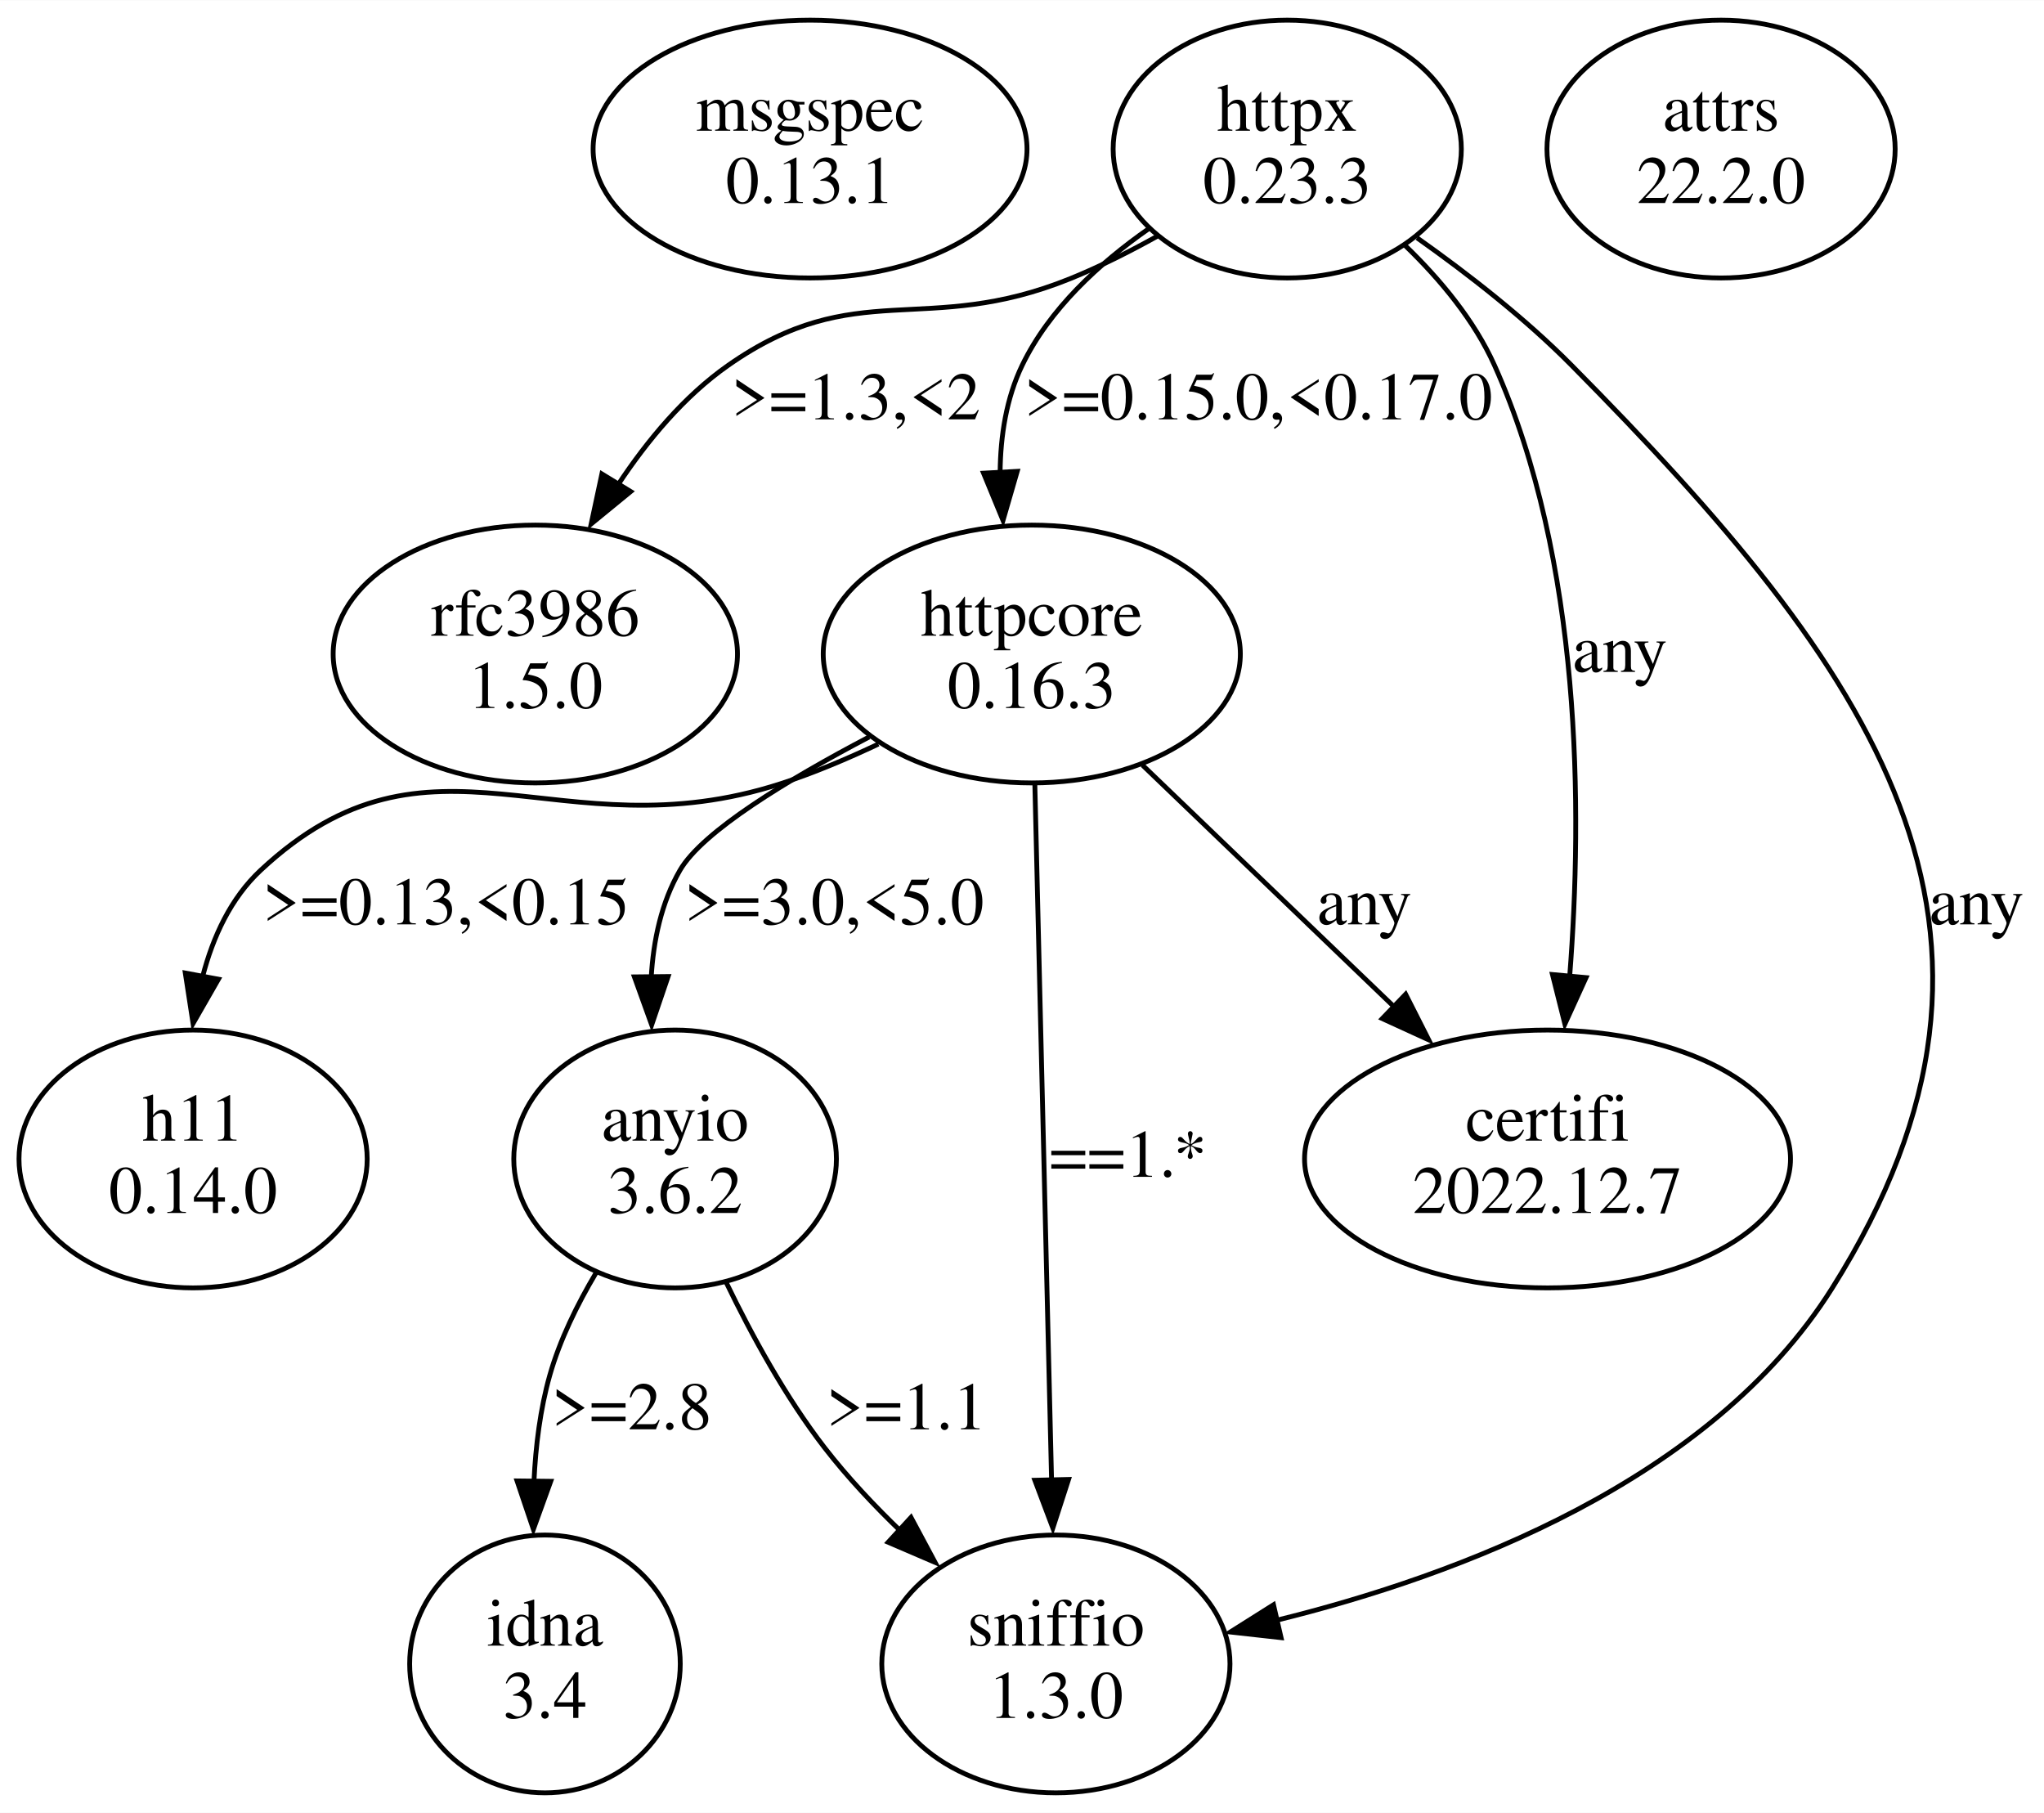
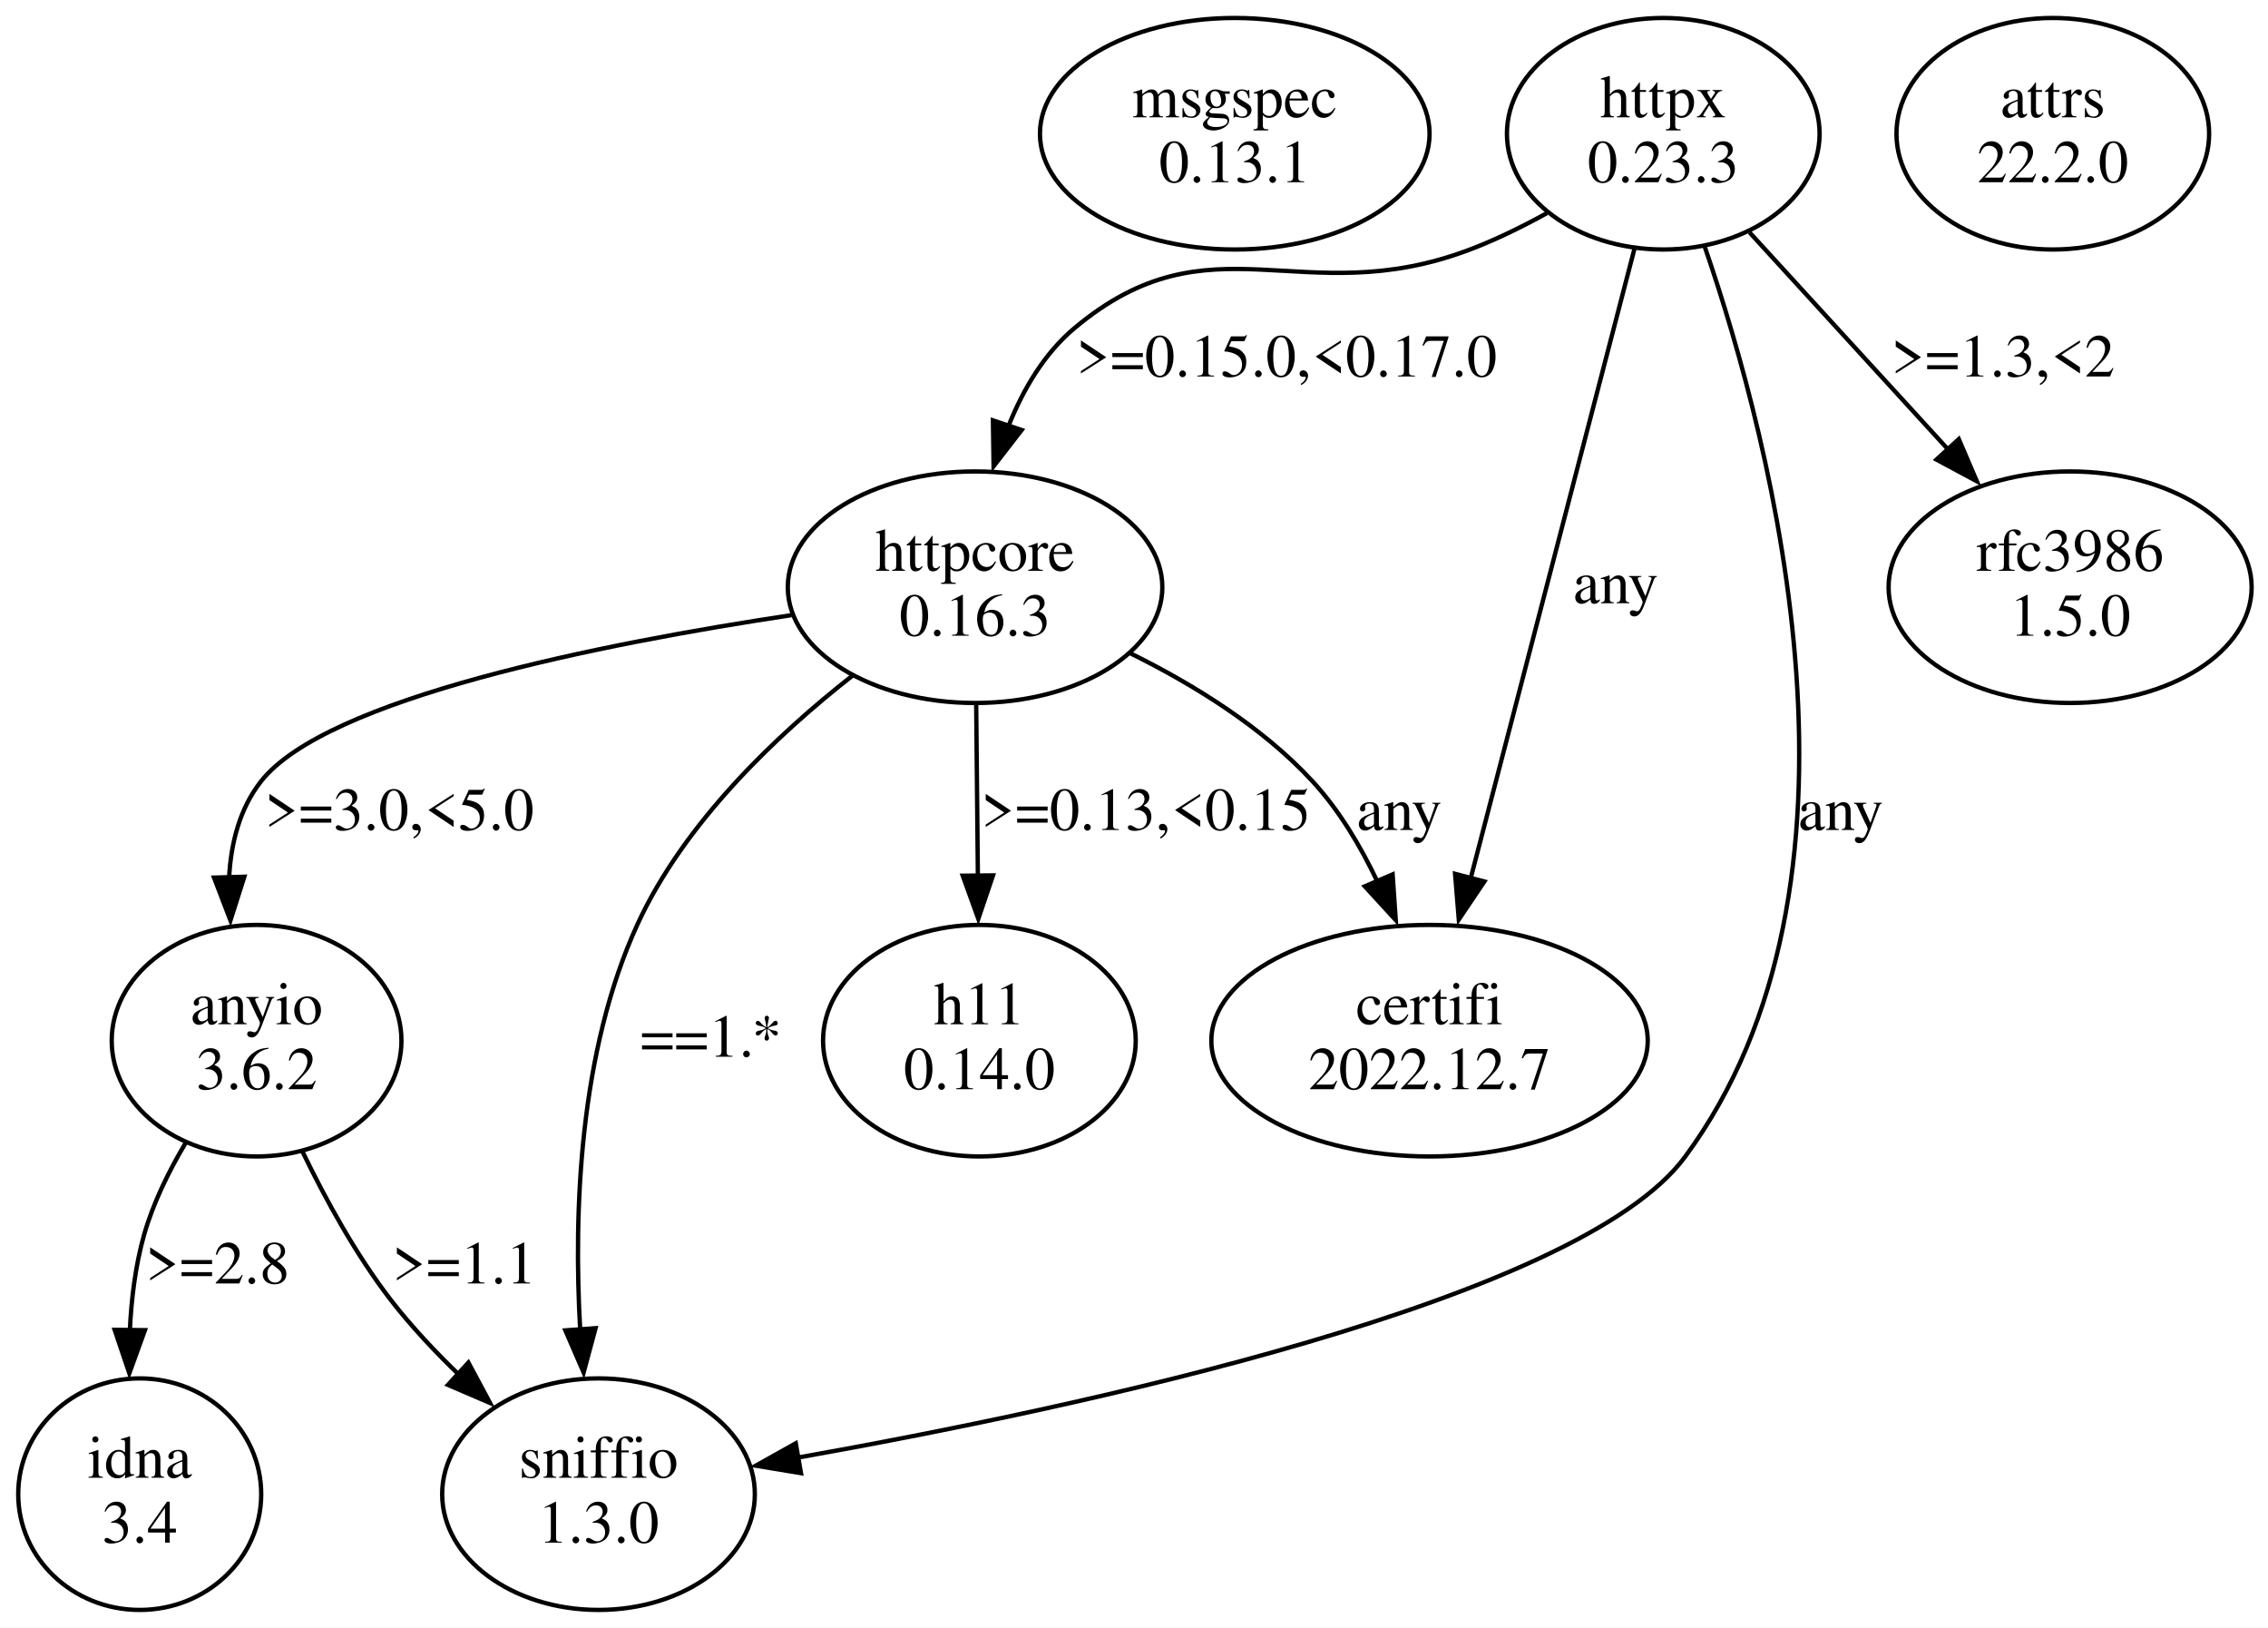
- <svg xmlns="http://www.w3.org/2000/svg" width="424pt" height="376pt" viewBox="0.00 0.00 424.06 375.96">
+ <svg xmlns="http://www.w3.org/2000/svg" width="524pt" height="376pt" viewBox="0.00 0.00 524.00 375.96">
  <g id="graph0" class="graph" transform="scale(1 1) rotate(0) translate(4 371.96)">
-     <polygon fill="white" stroke="none" points="-4,4 -4,-371.96 420.06,-371.96 420.06,4 -4,4" />
+     <polygon fill="white" stroke="none" points="-4,4 -4,-371.96 520,-371.96 520,4 -4,4" />
    <g id="node1" class="node">
-       <ellipse fill="none" stroke="black" cx="164.06" cy="-341.09" rx="45.01" ry="26.74" />
-       <text text-anchor="middle" x="164.06" y="-344.89" font-family="Times,serif" font-size="14.00">msgspec</text>
-       <text text-anchor="middle" x="164.06" y="-329.89" font-family="Times,serif" font-size="14.00">0.13.1</text>
+       <ellipse fill="none" stroke="black" cx="281.28" cy="-341.09" rx="45.01" ry="26.74" />
+       <text text-anchor="middle" x="281.28" y="-344.89" font-family="Times,serif" font-size="14.00">msgspec</text>
+       <text text-anchor="middle" x="281.28" y="-329.89" font-family="Times,serif" font-size="14.00">0.13.1</text>
    </g>
    <g id="node2" class="node">
-       <ellipse fill="none" stroke="black" cx="263.06" cy="-341.09" rx="36.12" ry="26.74" />
-       <text text-anchor="middle" x="263.06" y="-344.89" font-family="Times,serif" font-size="14.00">httpx</text>
-       <text text-anchor="middle" x="263.06" y="-329.89" font-family="Times,serif" font-size="14.00">0.23.3</text>
+       <ellipse fill="none" stroke="black" cx="380.28" cy="-341.09" rx="36.12" ry="26.74" />
+       <text text-anchor="middle" x="380.28" y="-344.89" font-family="Times,serif" font-size="14.00">httpx</text>
+       <text text-anchor="middle" x="380.28" y="-329.89" font-family="Times,serif" font-size="14.00">0.23.3</text>
    </g>
    <g id="node3" class="node">
-       <ellipse fill="none" stroke="black" cx="107.06" cy="-236.35" rx="41.94" ry="26.74" />
-       <text text-anchor="middle" x="107.06" y="-240.15" font-family="Times,serif" font-size="14.00">rfc3986</text>
-       <text text-anchor="middle" x="107.06" y="-225.15" font-family="Times,serif" font-size="14.00">1.5.0</text>
+       <ellipse fill="none" stroke="black" cx="326.28" cy="-131.61" rx="50.41" ry="26.74" />
+       <text text-anchor="middle" x="326.28" y="-135.41" font-family="Times,serif" font-size="14.00">certifi</text>
+       <text text-anchor="middle" x="326.28" y="-120.41" font-family="Times,serif" font-size="14.00">2022.12.7</text>
    </g>
    <g id="edge1" class="edge">
-       <path fill="none" stroke="black" d="M236.06,-322.99C230.27,-319.77 224.08,-316.66 218.06,-314.22 187.89,-301.99 173.72,-314.9 147.06,-296.22 137.95,-289.84 130.31,-280.67 124.22,-271.46" />
-       <polygon fill="black" stroke="black" points="126.85,-270.05 118.65,-263.34 120.87,-273.7 126.85,-270.05" />
-       <text text-anchor="middle" x="173.56" y="-285.02" font-family="Times,serif" font-size="14.00">&gt;=1.3,&lt;2</text>
+       <path fill="none" stroke="black" d="M373.66,-314.65C364.17,-278.19 346.66,-210.9 335.79,-169.13" />
+       <polygon fill="black" stroke="black" points="338.95,-168.38 333.04,-159.59 332.18,-170.15 338.95,-168.38" />
+       <text text-anchor="middle" x="369.28" y="-232.65" font-family="Times,serif" font-size="14.00">any</text>
    </g>
    <g id="node4" class="node">
-       <ellipse fill="none" stroke="black" cx="210.06" cy="-236.35" rx="43.27" ry="26.74" />
-       <text text-anchor="middle" x="210.06" y="-240.15" font-family="Times,serif" font-size="14.00">httpcore</text>
-       <text text-anchor="middle" x="210.06" y="-225.15" font-family="Times,serif" font-size="14.00">0.16.3</text>
+       <ellipse fill="none" stroke="black" cx="221.28" cy="-236.35" rx="43.27" ry="26.74" />
+       <text text-anchor="middle" x="221.28" y="-240.15" font-family="Times,serif" font-size="14.00">httpcore</text>
+       <text text-anchor="middle" x="221.28" y="-225.15" font-family="Times,serif" font-size="14.00">0.16.3</text>
    </g>
    <g id="edge2" class="edge">
-       <path fill="none" stroke="black" d="M234.33,-324.57C224.07,-317.41 213.68,-307.89 208.06,-296.22 204.78,-289.41 203.56,-281.63 203.49,-274" />
-       <polygon fill="black" stroke="black" points="207.04,-274.24 204.09,-264.06 200.05,-273.86 207.04,-274.24" />
-       <text text-anchor="middle" x="257.06" y="-285.02" font-family="Times,serif" font-size="14.00">&gt;=0.15.0,&lt;0.17.0</text>
+       <path fill="none" stroke="black" d="M353.38,-322.74C347.58,-319.54 341.36,-316.5 335.28,-314.22 296.68,-299.75 275.9,-322.68 244.28,-296.22 237.28,-290.36 232.41,-282.1 229.01,-273.61" />
+       <polygon fill="black" stroke="black" points="232.05,-272.66 225.56,-264.28 225.41,-274.88 232.05,-272.66" />
+       <text text-anchor="middle" x="293.28" y="-285.02" font-family="Times,serif" font-size="14.00">&gt;=0.15.0,&lt;0.17.0</text>
    </g>
    <g id="node5" class="node">
-       <ellipse fill="none" stroke="black" cx="317.06" cy="-131.61" rx="50.41" ry="26.74" />
-       <text text-anchor="middle" x="317.06" y="-135.41" font-family="Times,serif" font-size="14.00">certifi</text>
-       <text text-anchor="middle" x="317.06" y="-120.41" font-family="Times,serif" font-size="14.00">2022.12.7</text>
+       <ellipse fill="none" stroke="black" cx="474.28" cy="-236.35" rx="41.94" ry="26.74" />
+       <text text-anchor="middle" x="474.28" y="-240.15" font-family="Times,serif" font-size="14.00">rfc3986</text>
+       <text text-anchor="middle" x="474.28" y="-225.15" font-family="Times,serif" font-size="14.00">1.5.0</text>
    </g>
    <g id="edge3" class="edge">
-       <path fill="none" stroke="black" d="M287.55,-321.05C294.78,-314.07 301.88,-305.56 306.06,-296.22 324.21,-255.72 324.33,-203.88 321.66,-169.53" />
-       <polygon fill="black" stroke="black" points="325.05,-169.23 320.66,-159.59 318.08,-169.87 325.05,-169.23" />
-       <text text-anchor="middle" x="332.06" y="-232.65" font-family="Times,serif" font-size="14.00">any</text>
+       <path fill="none" stroke="black" d="M400.22,-318.3C413.74,-303.52 431.8,-283.78 446.7,-267.5" />
+       <polygon fill="black" stroke="black" points="448.56,-270.56 452.73,-260.82 443.4,-265.83 448.56,-270.56" />
+       <text text-anchor="middle" x="458.78" y="-285.02" font-family="Times,serif" font-size="14.00">&gt;=1.3,&lt;2</text>
    </g>
    <g id="node6" class="node">
-       <ellipse fill="none" stroke="black" cx="215.06" cy="-26.87" rx="36.12" ry="26.74" />
-       <text text-anchor="middle" x="215.06" y="-30.67" font-family="Times,serif" font-size="14.00">sniffio</text>
-       <text text-anchor="middle" x="215.06" y="-15.67" font-family="Times,serif" font-size="14.00">1.3.0</text>
+       <ellipse fill="none" stroke="black" cx="134.28" cy="-26.87" rx="36.12" ry="26.74" />
+       <text text-anchor="middle" x="134.28" y="-30.67" font-family="Times,serif" font-size="14.00">sniffio</text>
+       <text text-anchor="middle" x="134.28" y="-15.67" font-family="Times,serif" font-size="14.00">1.3.0</text>
    </g>
    <g id="edge4" class="edge">
-       <path fill="none" stroke="black" d="M289.99,-322.67C300.57,-315.19 312.46,-305.93 322.06,-296.22 384.25,-233.37 423.23,-179.53 376.06,-104.74 350.92,-64.87 298.77,-45.24 260.61,-35.87" />
-       <polygon fill="black" stroke="black" points="261.78,-32.32 251.25,-33.49 260.21,-39.14 261.78,-32.32" />
-       <text text-anchor="middle" x="406.06" y="-180.28" font-family="Times,serif" font-size="14.00">any</text>
+       <path fill="none" stroke="black" d="M389.81,-315.15C405.8,-268.67 431.94,-167.83 385.28,-104.74 360.77,-71.59 245.53,-46.9 180.06,-35.27" />
+       <polygon fill="black" stroke="black" points="181.06,-31.72 170.61,-33.45 179.86,-38.62 181.06,-31.72" />
+       <text text-anchor="middle" x="421.28" y="-180.28" font-family="Times,serif" font-size="14.00">any</text>
    </g>
    <g id="edge5" class="edge">
-       <path fill="none" stroke="black" d="M233.02,-213.31C248.46,-198.48 269.01,-178.75 285.92,-162.51" />
-       <polygon fill="black" stroke="black" points="287.62,-165.78 292.41,-156.32 282.77,-160.73 287.62,-165.78" />
-       <text text-anchor="middle" x="279.06" y="-180.28" font-family="Times,serif" font-size="14.00">any</text>
+       <path fill="none" stroke="black" d="M257.16,-221.09C271.68,-213.92 287.71,-204.05 299.28,-191.48 305.4,-184.84 310.34,-176.56 314.24,-168.34" />
+       <polygon fill="black" stroke="black" points="317.75,-170.02 318.48,-159.45 311.32,-167.26 317.75,-170.02" />
+       <text text-anchor="middle" x="319.28" y="-180.28" font-family="Times,serif" font-size="14.00">any</text>
+     </g>
+     <g id="edge6" class="edge">
+       <path fill="none" stroke="black" d="M193.05,-216C175.42,-202.2 154.08,-181.98 143.28,-158.48 129.79,-129.11 128.51,-92.08 130.04,-64.95" />
+       <polygon fill="black" stroke="black" points="133.6,-65.21 130.84,-54.98 126.62,-64.7 133.6,-65.21" />
+       <text text-anchor="middle" x="160.28" y="-127.91" font-family="Times,serif" font-size="14.00">==1.*</text>
+     </g>
+     <g id="node7" class="node">
+       <ellipse fill="none" stroke="black" cx="222.28" cy="-131.61" rx="36.12" ry="26.74" />
+       <text text-anchor="middle" x="222.28" y="-135.41" font-family="Times,serif" font-size="14.00">h11</text>
+       <text text-anchor="middle" x="222.28" y="-120.41" font-family="Times,serif" font-size="14.00">0.14.0</text>
+     </g>
+     <g id="edge7" class="edge">
+       <path fill="none" stroke="black" d="M221.54,-209.16C221.66,-197.08 221.8,-182.54 221.93,-169.39" />
+       <polygon fill="black" stroke="black" points="225.43,-169.79 222.03,-159.75 218.43,-169.72 225.43,-169.79" />
+       <text text-anchor="middle" x="260.78" y="-180.28" font-family="Times,serif" font-size="14.00">&gt;=0.13,&lt;0.15</text>
+     </g>
+     <g id="node8" class="node">
+       <ellipse fill="none" stroke="black" cx="55.28" cy="-131.61" rx="33.47" ry="26.74" />
+       <text text-anchor="middle" x="55.28" y="-135.41" font-family="Times,serif" font-size="14.00">anyio</text>
+       <text text-anchor="middle" x="55.28" y="-120.41" font-family="Times,serif" font-size="14.00">3.6.2</text>
    </g>
    <g id="edge8" class="edge">
-       <path fill="none" stroke="black" d="M210.69,-209.49C211.56,-173.07 213.17,-106.47 214.17,-64.83" />
-       <polygon fill="black" stroke="black" points="217.69,-65.14 214.43,-55.05 210.69,-64.97 217.69,-65.14" />
-       <text text-anchor="middle" x="230.06" y="-127.91" font-family="Times,serif" font-size="14.00">==1.*</text>
-     </g>
-     <g id="node7" class="node">
-       <ellipse fill="none" stroke="black" cx="36.06" cy="-131.61" rx="36.12" ry="26.74" />
-       <text text-anchor="middle" x="36.06" y="-135.41" font-family="Times,serif" font-size="14.00">h11</text>
-       <text text-anchor="middle" x="36.06" y="-120.41" font-family="Times,serif" font-size="14.00">0.14.0</text>
-     </g>
-     <g id="edge6" class="edge">
-       <path fill="none" stroke="black" d="M178.23,-217.67C171.71,-214.58 164.78,-211.66 158.06,-209.48 111.77,-194.48 85.63,-224.69 50.06,-191.48 43.87,-185.7 40.19,-177.71 38.05,-169.49" />
-       <polygon fill="black" stroke="black" points="41.32,-168.9 36.05,-159.71 34.44,-170.18 41.32,-168.9" />
-       <text text-anchor="middle" x="88.56" y="-180.28" font-family="Times,serif" font-size="14.00">&gt;=0.13,&lt;0.15</text>
-     </g>
-     <g id="node8" class="node">
-       <ellipse fill="none" stroke="black" cx="136.06" cy="-131.61" rx="33.47" ry="26.74" />
-       <text text-anchor="middle" x="136.06" y="-135.41" font-family="Times,serif" font-size="14.00">anyio</text>
-       <text text-anchor="middle" x="136.06" y="-120.41" font-family="Times,serif" font-size="14.00">3.6.2</text>
-     </g>
-     <g id="edge7" class="edge">
-       <path fill="none" stroke="black" d="M176.31,-219.14C159.47,-210.3 141.72,-199.55 137.06,-191.48 133.21,-184.8 131.54,-176.94 131.1,-169.19" />
-       <polygon fill="black" stroke="black" points="134.61,-169.45 131.2,-159.42 127.61,-169.38 134.61,-169.45" />
-       <text text-anchor="middle" x="169.06" y="-180.28" font-family="Times,serif" font-size="14.00">&gt;=3.0,&lt;5.0</text>
+       <path fill="none" stroke="black" d="M178.87,-229.9C135.15,-223.32 71.31,-210.68 56.28,-191.48 51.35,-185.17 49.34,-177.21 48.93,-169.19" />
+       <polygon fill="black" stroke="black" points="52.45,-169.48 49.24,-159.38 45.45,-169.28 52.45,-169.48" />
+       <text text-anchor="middle" x="88.28" y="-180.28" font-family="Times,serif" font-size="14.00">&gt;=3.0,&lt;5.0</text>
    </g>
    <g id="edge9" class="edge">
-       <path fill="none" stroke="black" d="M146.67,-105.99C151.99,-94.98 159.01,-82.16 167.06,-71.74 171.81,-65.6 177.46,-59.59 183.2,-54.09" />
-       <polygon fill="black" stroke="black" points="185,-57.27 190,-47.93 180.26,-52.11 185,-57.27" />
-       <text text-anchor="middle" x="184.06" y="-75.54" font-family="Times,serif" font-size="14.00">&gt;=1.1</text>
+       <path fill="none" stroke="black" d="M65.89,-105.99C71.21,-94.98 78.24,-82.16 86.28,-71.74 91.03,-65.6 96.69,-59.59 102.42,-54.09" />
+       <polygon fill="black" stroke="black" points="104.22,-57.27 109.22,-47.93 99.49,-52.11 104.22,-57.27" />
+       <text text-anchor="middle" x="103.28" y="-75.54" font-family="Times,serif" font-size="14.00">&gt;=1.1</text>
    </g>
    <g id="node9" class="node">
-       <ellipse fill="none" stroke="black" cx="109.06" cy="-26.87" rx="28.07" ry="26.74" />
-       <text text-anchor="middle" x="109.06" y="-30.67" font-family="Times,serif" font-size="14.00">idna</text>
-       <text text-anchor="middle" x="109.06" y="-15.67" font-family="Times,serif" font-size="14.00">3.4</text>
+       <ellipse fill="none" stroke="black" cx="28.28" cy="-26.87" rx="28.07" ry="26.74" />
+       <text text-anchor="middle" x="28.28" y="-30.67" font-family="Times,serif" font-size="14.00">idna</text>
+       <text text-anchor="middle" x="28.28" y="-15.67" font-family="Times,serif" font-size="14.00">3.4</text>
    </g>
    <g id="edge10" class="edge">
-       <path fill="none" stroke="black" d="M119.64,-107.96C115.75,-101.42 112.14,-94.07 110.06,-86.74 108.08,-79.75 107.13,-72.11 106.78,-64.71" />
-       <polygon fill="black" stroke="black" points="110.26,-64.75 106.66,-54.79 103.27,-64.83 110.26,-64.75" />
-       <text text-anchor="middle" x="127.06" y="-75.54" font-family="Times,serif" font-size="14.00">&gt;=2.8</text>
+       <path fill="none" stroke="black" d="M38.86,-107.96C34.97,-101.42 31.36,-94.07 29.28,-86.74 27.31,-79.75 26.35,-72.11 26,-64.71" />
+       <polygon fill="black" stroke="black" points="29.49,-64.75 25.88,-54.79 22.49,-64.83 29.49,-64.75" />
+       <text text-anchor="middle" x="46.28" y="-75.54" font-family="Times,serif" font-size="14.00">&gt;=2.8</text>
    </g>
    <g id="node10" class="node">
-       <ellipse fill="none" stroke="black" cx="353.06" cy="-341.09" rx="36.12" ry="26.74" />
-       <text text-anchor="middle" x="353.06" y="-344.89" font-family="Times,serif" font-size="14.00">attrs</text>
-       <text text-anchor="middle" x="353.06" y="-329.89" font-family="Times,serif" font-size="14.00">22.2.0</text>
+       <ellipse fill="none" stroke="black" cx="470.28" cy="-341.09" rx="36.12" ry="26.74" />
+       <text text-anchor="middle" x="470.28" y="-344.89" font-family="Times,serif" font-size="14.00">attrs</text>
+       <text text-anchor="middle" x="470.28" y="-329.89" font-family="Times,serif" font-size="14.00">22.2.0</text>
    </g>
  </g>
</svg>
